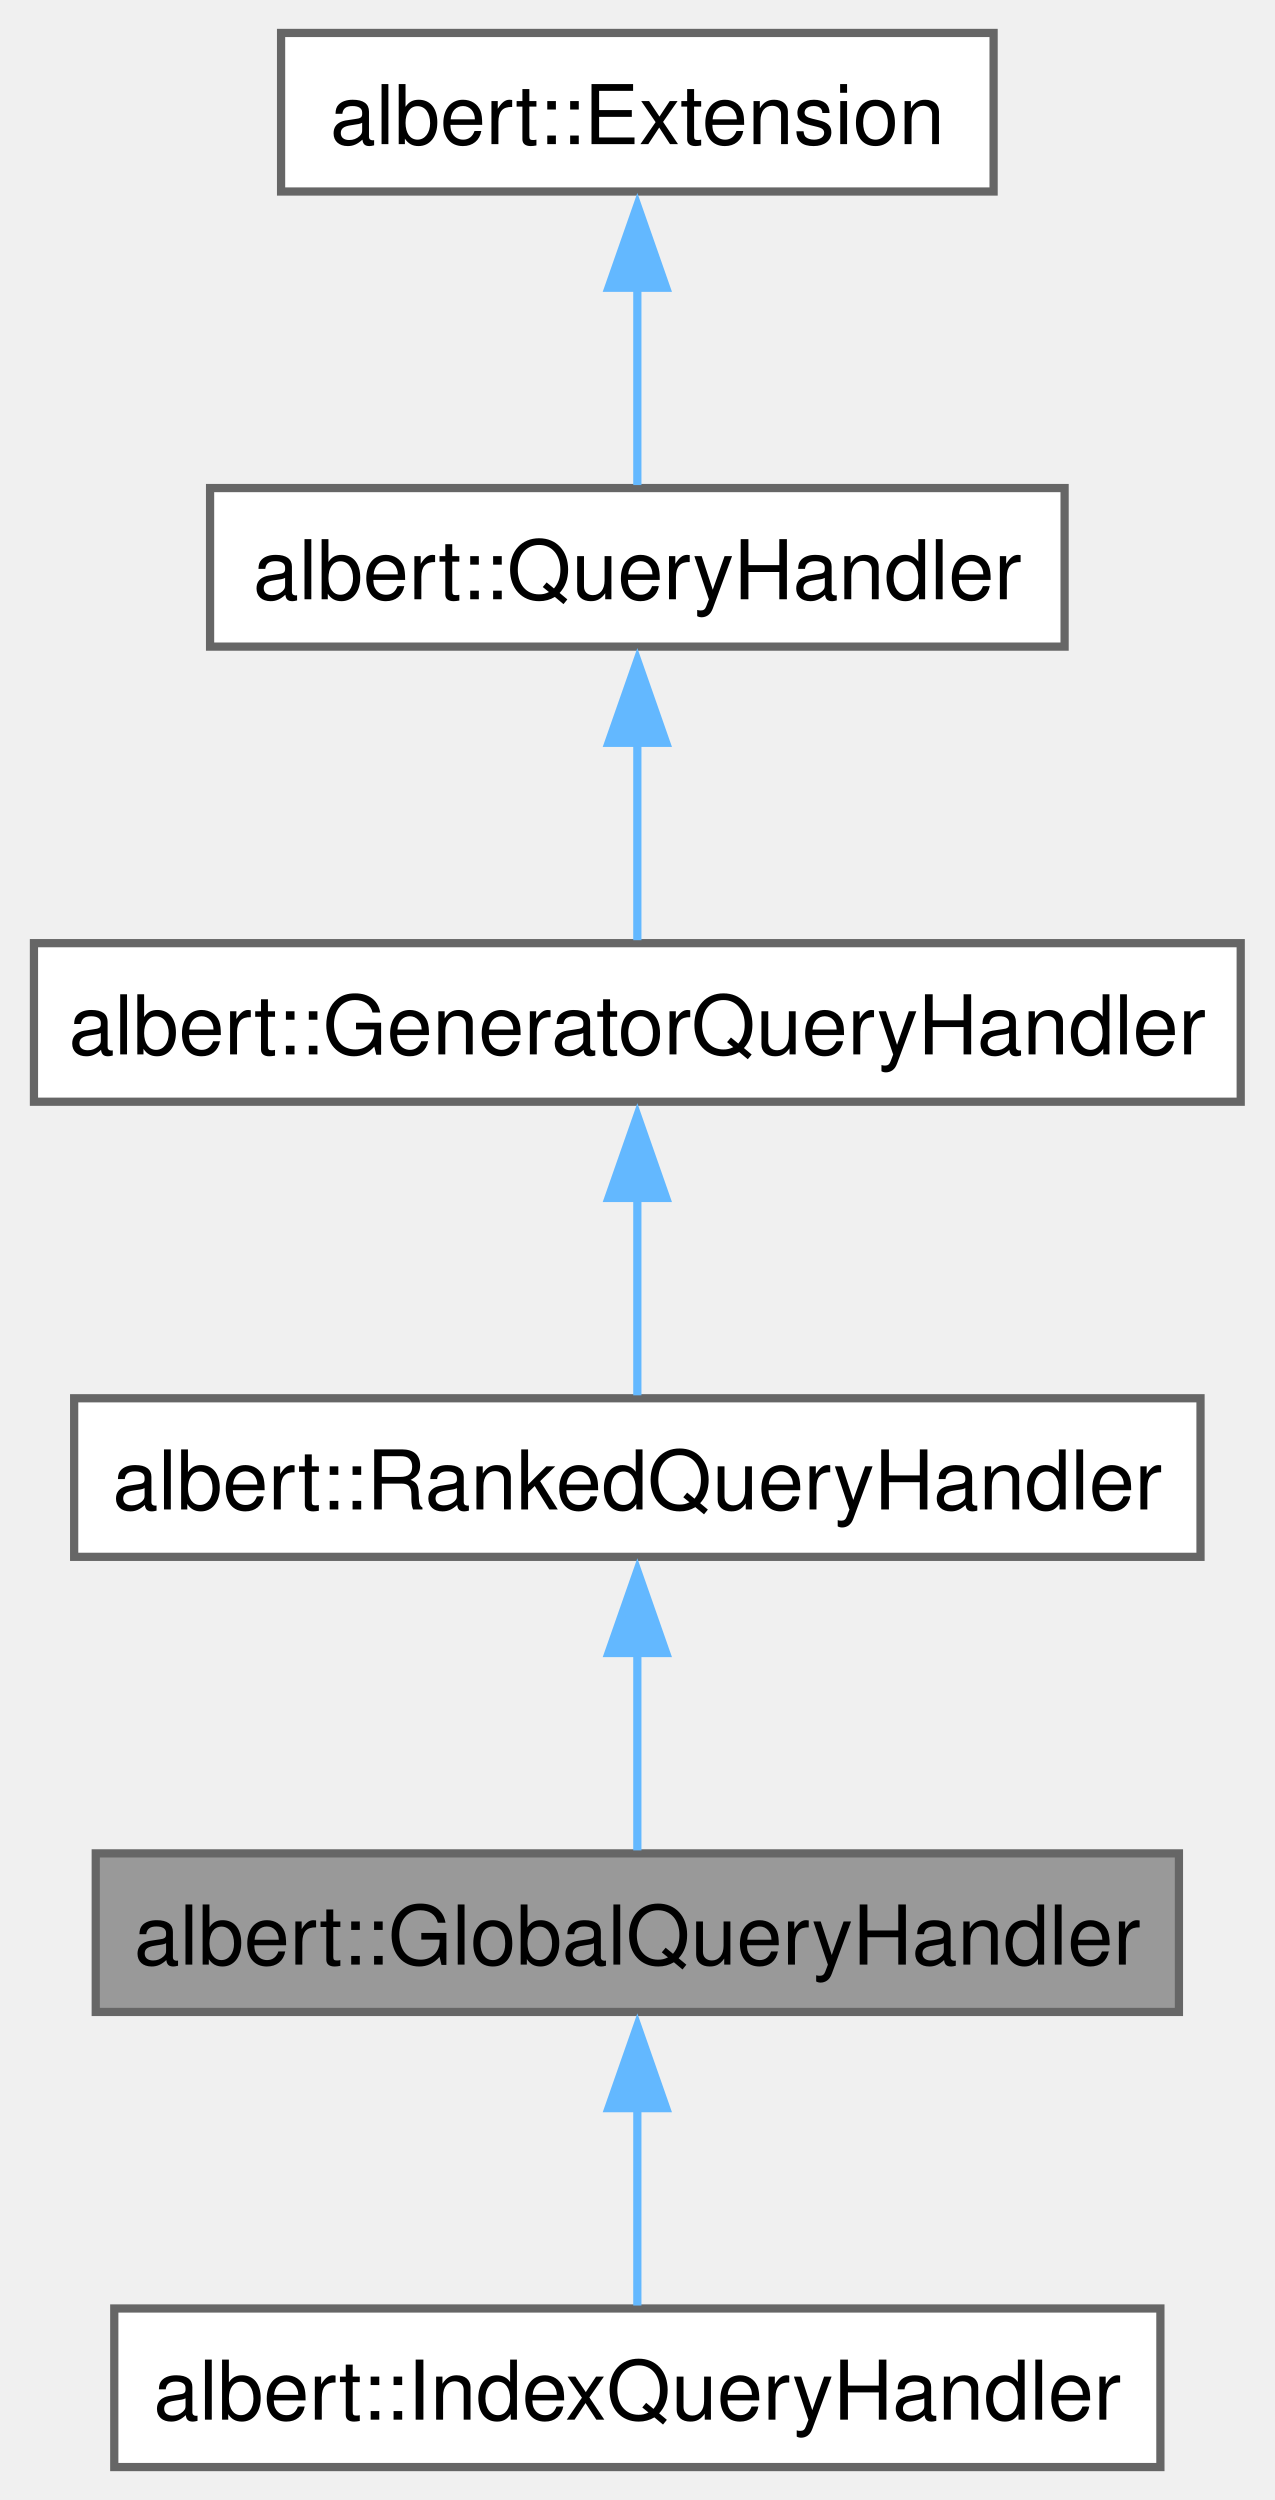
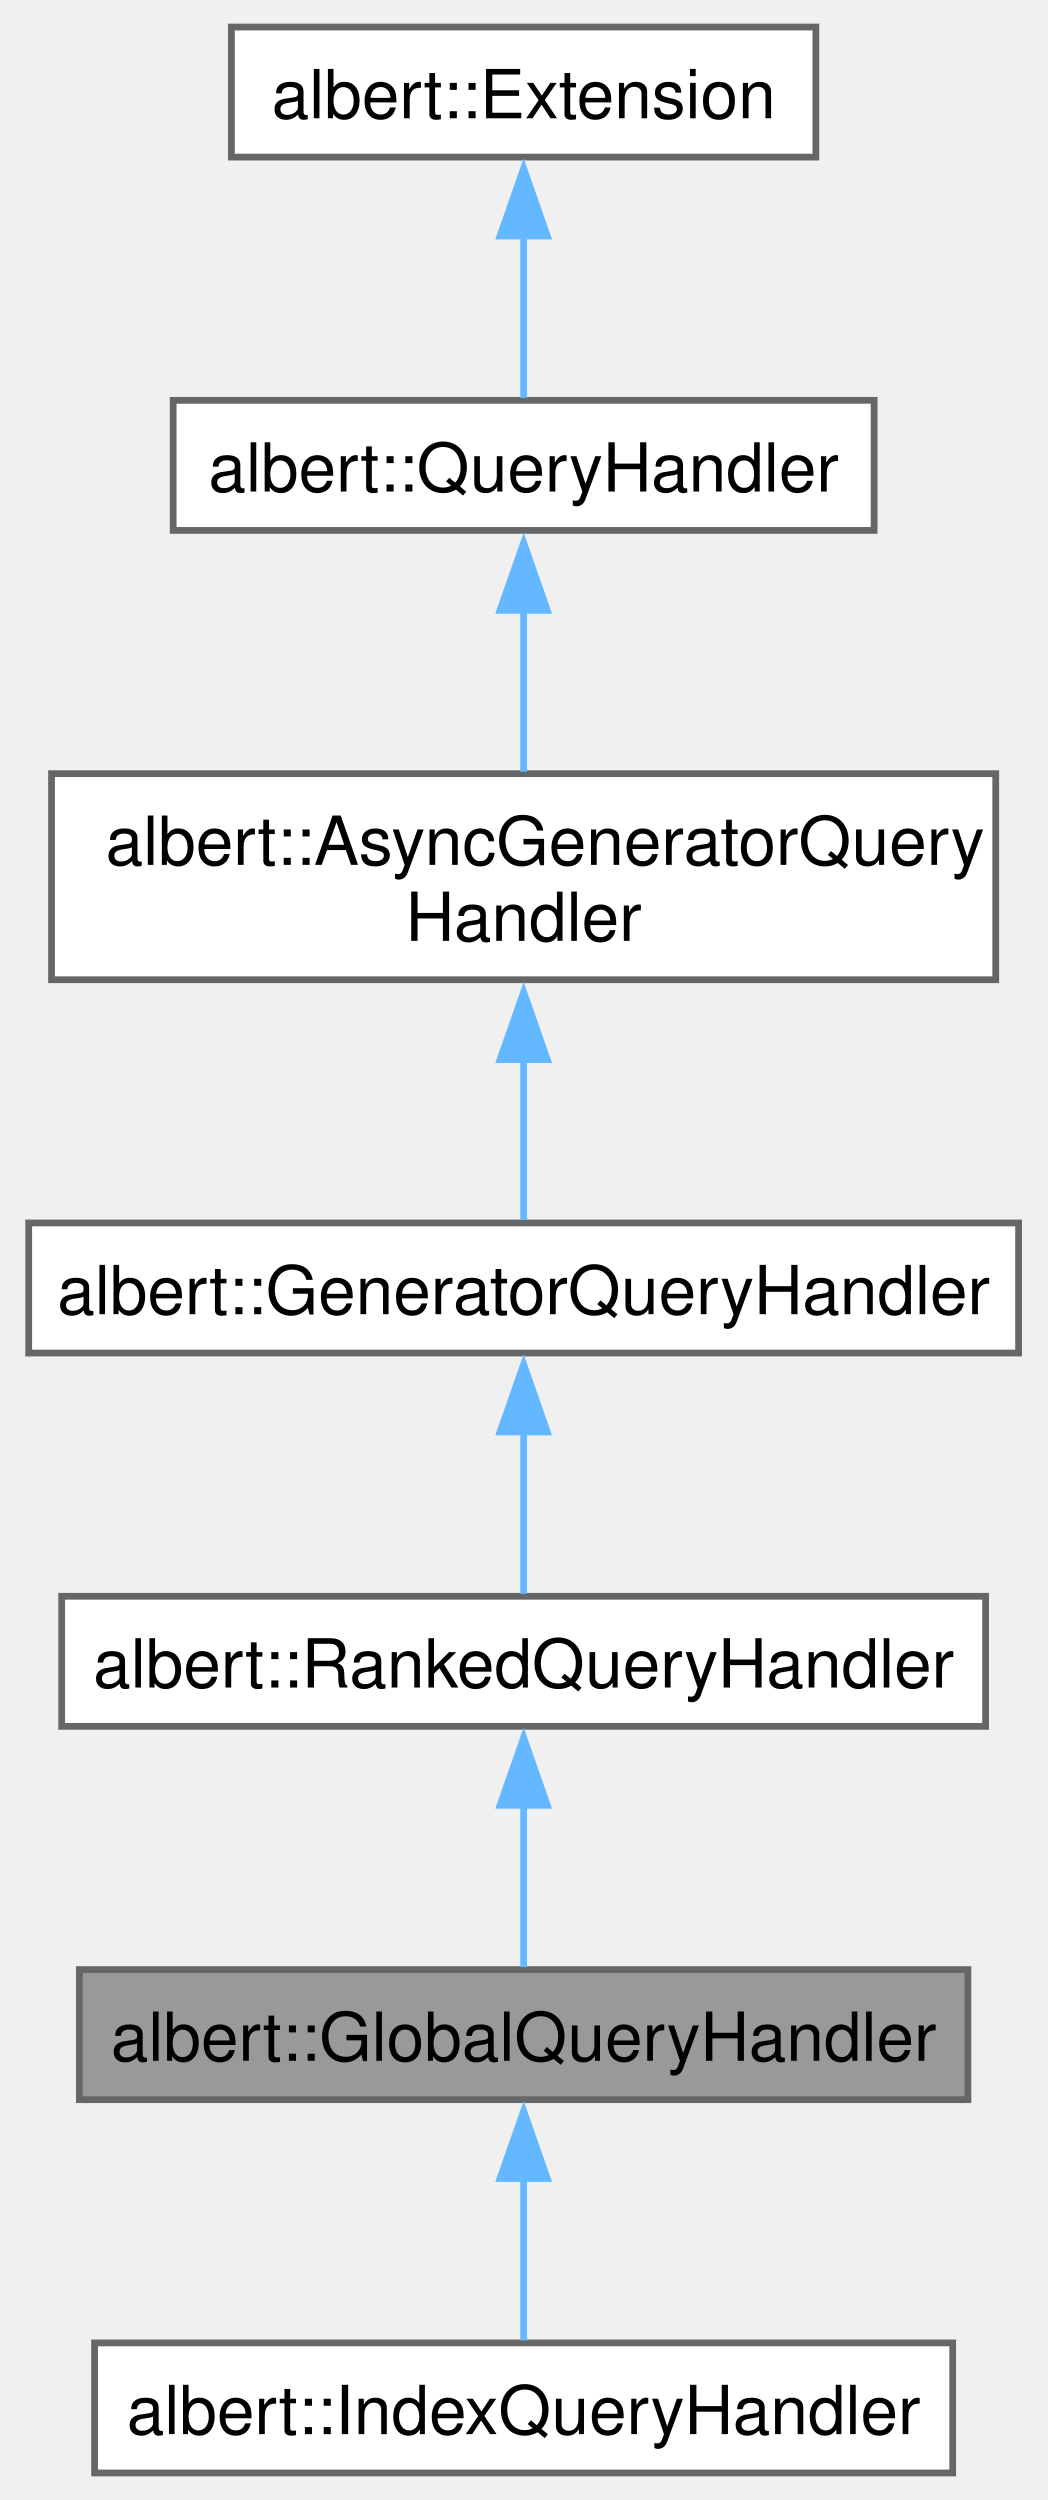
- <svg xmlns="http://www.w3.org/2000/svg" xmlns:xlink="http://www.w3.org/1999/xlink" width="155pt" height="304pt" viewBox="0.00 0.00 154.50 303.50">
-   <g id="graph0" class="graph" transform="scale(1 1) rotate(0) translate(4 299.5)">
+ <svg xmlns="http://www.w3.org/2000/svg" xmlns:xlink="http://www.w3.org/1999/xlink" width="155pt" height="370pt" viewBox="0.00 0.00 154.50 370.00">
+   <g id="graph0" class="graph" transform="scale(1 1) rotate(0) translate(4 366)">
    <g id="Node000001" class="node">
      <g id="a_Node000001">
        <a xlink:title="Query handler participating in the global search.">
          <polygon fill="#999999" stroke="#666666" points="139,-74.5 7.5,-74.5 7.5,-55.25 139,-55.25 139,-74.5" />
          <text text-anchor="middle" x="73.25" y="-61" font-family="Helvetica,sans-Serif" font-size="10.00">albert::GlobalQueryHandler</text>
        </a>
      </g>
    </g>
-     <g id="Node000006" class="node">
-       <g id="a_Node000006">
+     <g id="Node000007" class="node">
+       <g id="a_Node000007">
        <a xlink:href="classalbert_1_1IndexQueryHandler.html" target="_top" xlink:title="Index-based global query handler.">
          <polygon fill="white" stroke="#666666" points="136.75,-19.25 9.75,-19.25 9.75,0 136.75,0 136.75,-19.25" />
          <text text-anchor="middle" x="73.25" y="-5.75" font-family="Helvetica,sans-Serif" font-size="10.00">albert::IndexQueryHandler</text>
        </a>
      </g>
    </g>
-     <g id="edge5_Node000001_Node000006" class="edge">
-       <g id="a_edge5_Node000001_Node000006">
+     <g id="edge6_Node000001_Node000007" class="edge">
+       <g id="a_edge6_Node000001_Node000007">
        <a xlink:title=" ">
          <path fill="none" stroke="#63b8ff" d="M73.25,-43.63C73.25,-35.34 73.25,-26.17 73.25,-19.61" />
          <polygon fill="#63b8ff" stroke="#63b8ff" points="69.75,-43.57 73.25,-53.57 76.75,-43.57 69.75,-43.57" />
        </a>
      </g>
    </g>
    <g id="Node000002" class="node">
      <g id="a_Node000002">
        <a xlink:href="classalbert_1_1RankedQueryHandler.html" target="_top" xlink:title="Usage-ranked query handler.">
          <polygon fill="white" stroke="#666666" points="141.62,-129.75 4.88,-129.75 4.88,-110.5 141.62,-110.5 141.62,-129.75" />
          <text text-anchor="middle" x="73.25" y="-116.25" font-family="Helvetica,sans-Serif" font-size="10.00">albert::RankedQueryHandler</text>
        </a>
      </g>
    </g>
    <g id="edge1_Node000001_Node000002" class="edge">
      <g id="a_edge1_Node000001_Node000002">
        <a xlink:title=" ">
          <path fill="none" stroke="#63b8ff" d="M73.25,-98.88C73.25,-90.59 73.25,-81.42 73.25,-74.86" />
          <polygon fill="#63b8ff" stroke="#63b8ff" points="69.75,-98.82 73.25,-108.82 76.75,-98.82 69.75,-98.82" />
        </a>
      </g>
    </g>
    <g id="Node000003" class="node">
      <g id="a_Node000003">
        <a xlink:href="classalbert_1_1GeneratorQueryHandler.html" target="_top" xlink:title="Coroutine-based synchronous generator query handler.">
          <polygon fill="white" stroke="#666666" points="146.5,-185 0,-185 0,-165.75 146.5,-165.75 146.5,-185" />
          <text text-anchor="middle" x="73.25" y="-171.5" font-family="Helvetica,sans-Serif" font-size="10.00">albert::GeneratorQueryHandler</text>
        </a>
      </g>
    </g>
    <g id="edge2_Node000002_Node000003" class="edge">
      <g id="a_edge2_Node000002_Node000003">
        <a xlink:title=" ">
          <path fill="none" stroke="#63b8ff" d="M73.25,-154.13C73.25,-145.84 73.25,-136.67 73.25,-130.11" />
          <polygon fill="#63b8ff" stroke="#63b8ff" points="69.75,-154.07 73.25,-164.07 76.75,-154.07 69.75,-154.07" />
        </a>
      </g>
    </g>
    <g id="Node000004" class="node">
      <g id="a_Node000004">
-         <a xlink:href="classalbert_1_1QueryHandler.html" target="_top" xlink:title="Base query handler interface for triggered queries.">
-           <polygon fill="white" stroke="#666666" points="125.12,-240.25 21.38,-240.25 21.38,-221 125.12,-221 125.12,-240.25" />
-           <text text-anchor="middle" x="73.25" y="-226.75" font-family="Helvetica,sans-Serif" font-size="10.00">albert::QueryHandler</text>
+         <a xlink:href="classalbert_1_1AsyncGeneratorQueryHandler.html" target="_top" xlink:title="Coroutine-based asynchronous generator query handler.">
+           <polygon fill="white" stroke="#666666" points="143.12,-251.5 3.38,-251.5 3.38,-221 143.12,-221 143.12,-251.5" />
+           <text text-anchor="start" x="11.38" y="-238" font-family="Helvetica,sans-Serif" font-size="10.00">albert::AsyncGeneratorQuery</text>
+           <text text-anchor="middle" x="73.25" y="-226.75" font-family="Helvetica,sans-Serif" font-size="10.00">Handler</text>
        </a>
      </g>
    </g>
    <g id="edge3_Node000003_Node000004" class="edge">
      <g id="a_edge3_Node000003_Node000004">
        <a xlink:title=" ">
-           <path fill="none" stroke="#63b8ff" d="M73.25,-209.38C73.25,-201.09 73.25,-191.92 73.25,-185.36" />
-           <polygon fill="#63b8ff" stroke="#63b8ff" points="69.75,-209.32 73.25,-219.32 76.75,-209.32 69.75,-209.32" />
+           <path fill="none" stroke="#63b8ff" d="M73.25,-209.23C73.25,-200.73 73.25,-191.84 73.25,-185.45" />
+           <polygon fill="#63b8ff" stroke="#63b8ff" points="69.75,-209.18 73.25,-219.18 76.75,-209.18 69.75,-209.18" />
        </a>
      </g>
    </g>
    <g id="Node000005" class="node">
      <g id="a_Node000005">
-         <a xlink:href="classalbert_1_1Extension.html" target="_top" xlink:title="Abstract extension class.">
-           <polygon fill="white" stroke="#666666" points="116.5,-295.5 30,-295.5 30,-276.25 116.5,-276.25 116.5,-295.5" />
-           <text text-anchor="middle" x="73.25" y="-282" font-family="Helvetica,sans-Serif" font-size="10.00">albert::Extension</text>
+         <a xlink:href="classalbert_1_1QueryHandler.html" target="_top" xlink:title="Base query handler interface for triggered queries.">
+           <polygon fill="white" stroke="#666666" points="125.12,-306.75 21.38,-306.75 21.38,-287.5 125.12,-287.5 125.12,-306.75" />
+           <text text-anchor="middle" x="73.25" y="-293.25" font-family="Helvetica,sans-Serif" font-size="10.00">albert::QueryHandler</text>
        </a>
      </g>
    </g>
    <g id="edge4_Node000004_Node000005" class="edge">
      <g id="a_edge4_Node000004_Node000005">
        <a xlink:title=" ">
-           <path fill="none" stroke="#63b8ff" d="M73.25,-264.63C73.25,-256.34 73.25,-247.17 73.25,-240.61" />
-           <polygon fill="#63b8ff" stroke="#63b8ff" points="69.75,-264.57 73.25,-274.57 76.75,-264.57 69.75,-264.57" />
+           <path fill="none" stroke="#63b8ff" d="M73.25,-275.92C73.25,-267.99 73.25,-259.06 73.25,-251.78" />
+           <polygon fill="#63b8ff" stroke="#63b8ff" points="69.75,-275.67 73.25,-285.67 76.75,-275.67 69.75,-275.67" />
+         </a>
+       </g>
+     </g>
+     <g id="Node000006" class="node">
+       <g id="a_Node000006">
+         <a xlink:href="classalbert_1_1Extension.html" target="_top" xlink:title="Abstract extension class.">
+           <polygon fill="white" stroke="#666666" points="116.5,-362 30,-362 30,-342.75 116.5,-342.75 116.5,-362" />
+           <text text-anchor="middle" x="73.25" y="-348.5" font-family="Helvetica,sans-Serif" font-size="10.00">albert::Extension</text>
+         </a>
+       </g>
+     </g>
+     <g id="edge5_Node000005_Node000006" class="edge">
+       <g id="a_edge5_Node000005_Node000006">
+         <a xlink:title=" ">
+           <path fill="none" stroke="#63b8ff" d="M73.25,-331.13C73.25,-322.84 73.25,-313.67 73.25,-307.11" />
+           <polygon fill="#63b8ff" stroke="#63b8ff" points="69.75,-331.07 73.25,-341.07 76.75,-331.07 69.75,-331.07" />
        </a>
      </g>
    </g>
  </g>
</svg>
